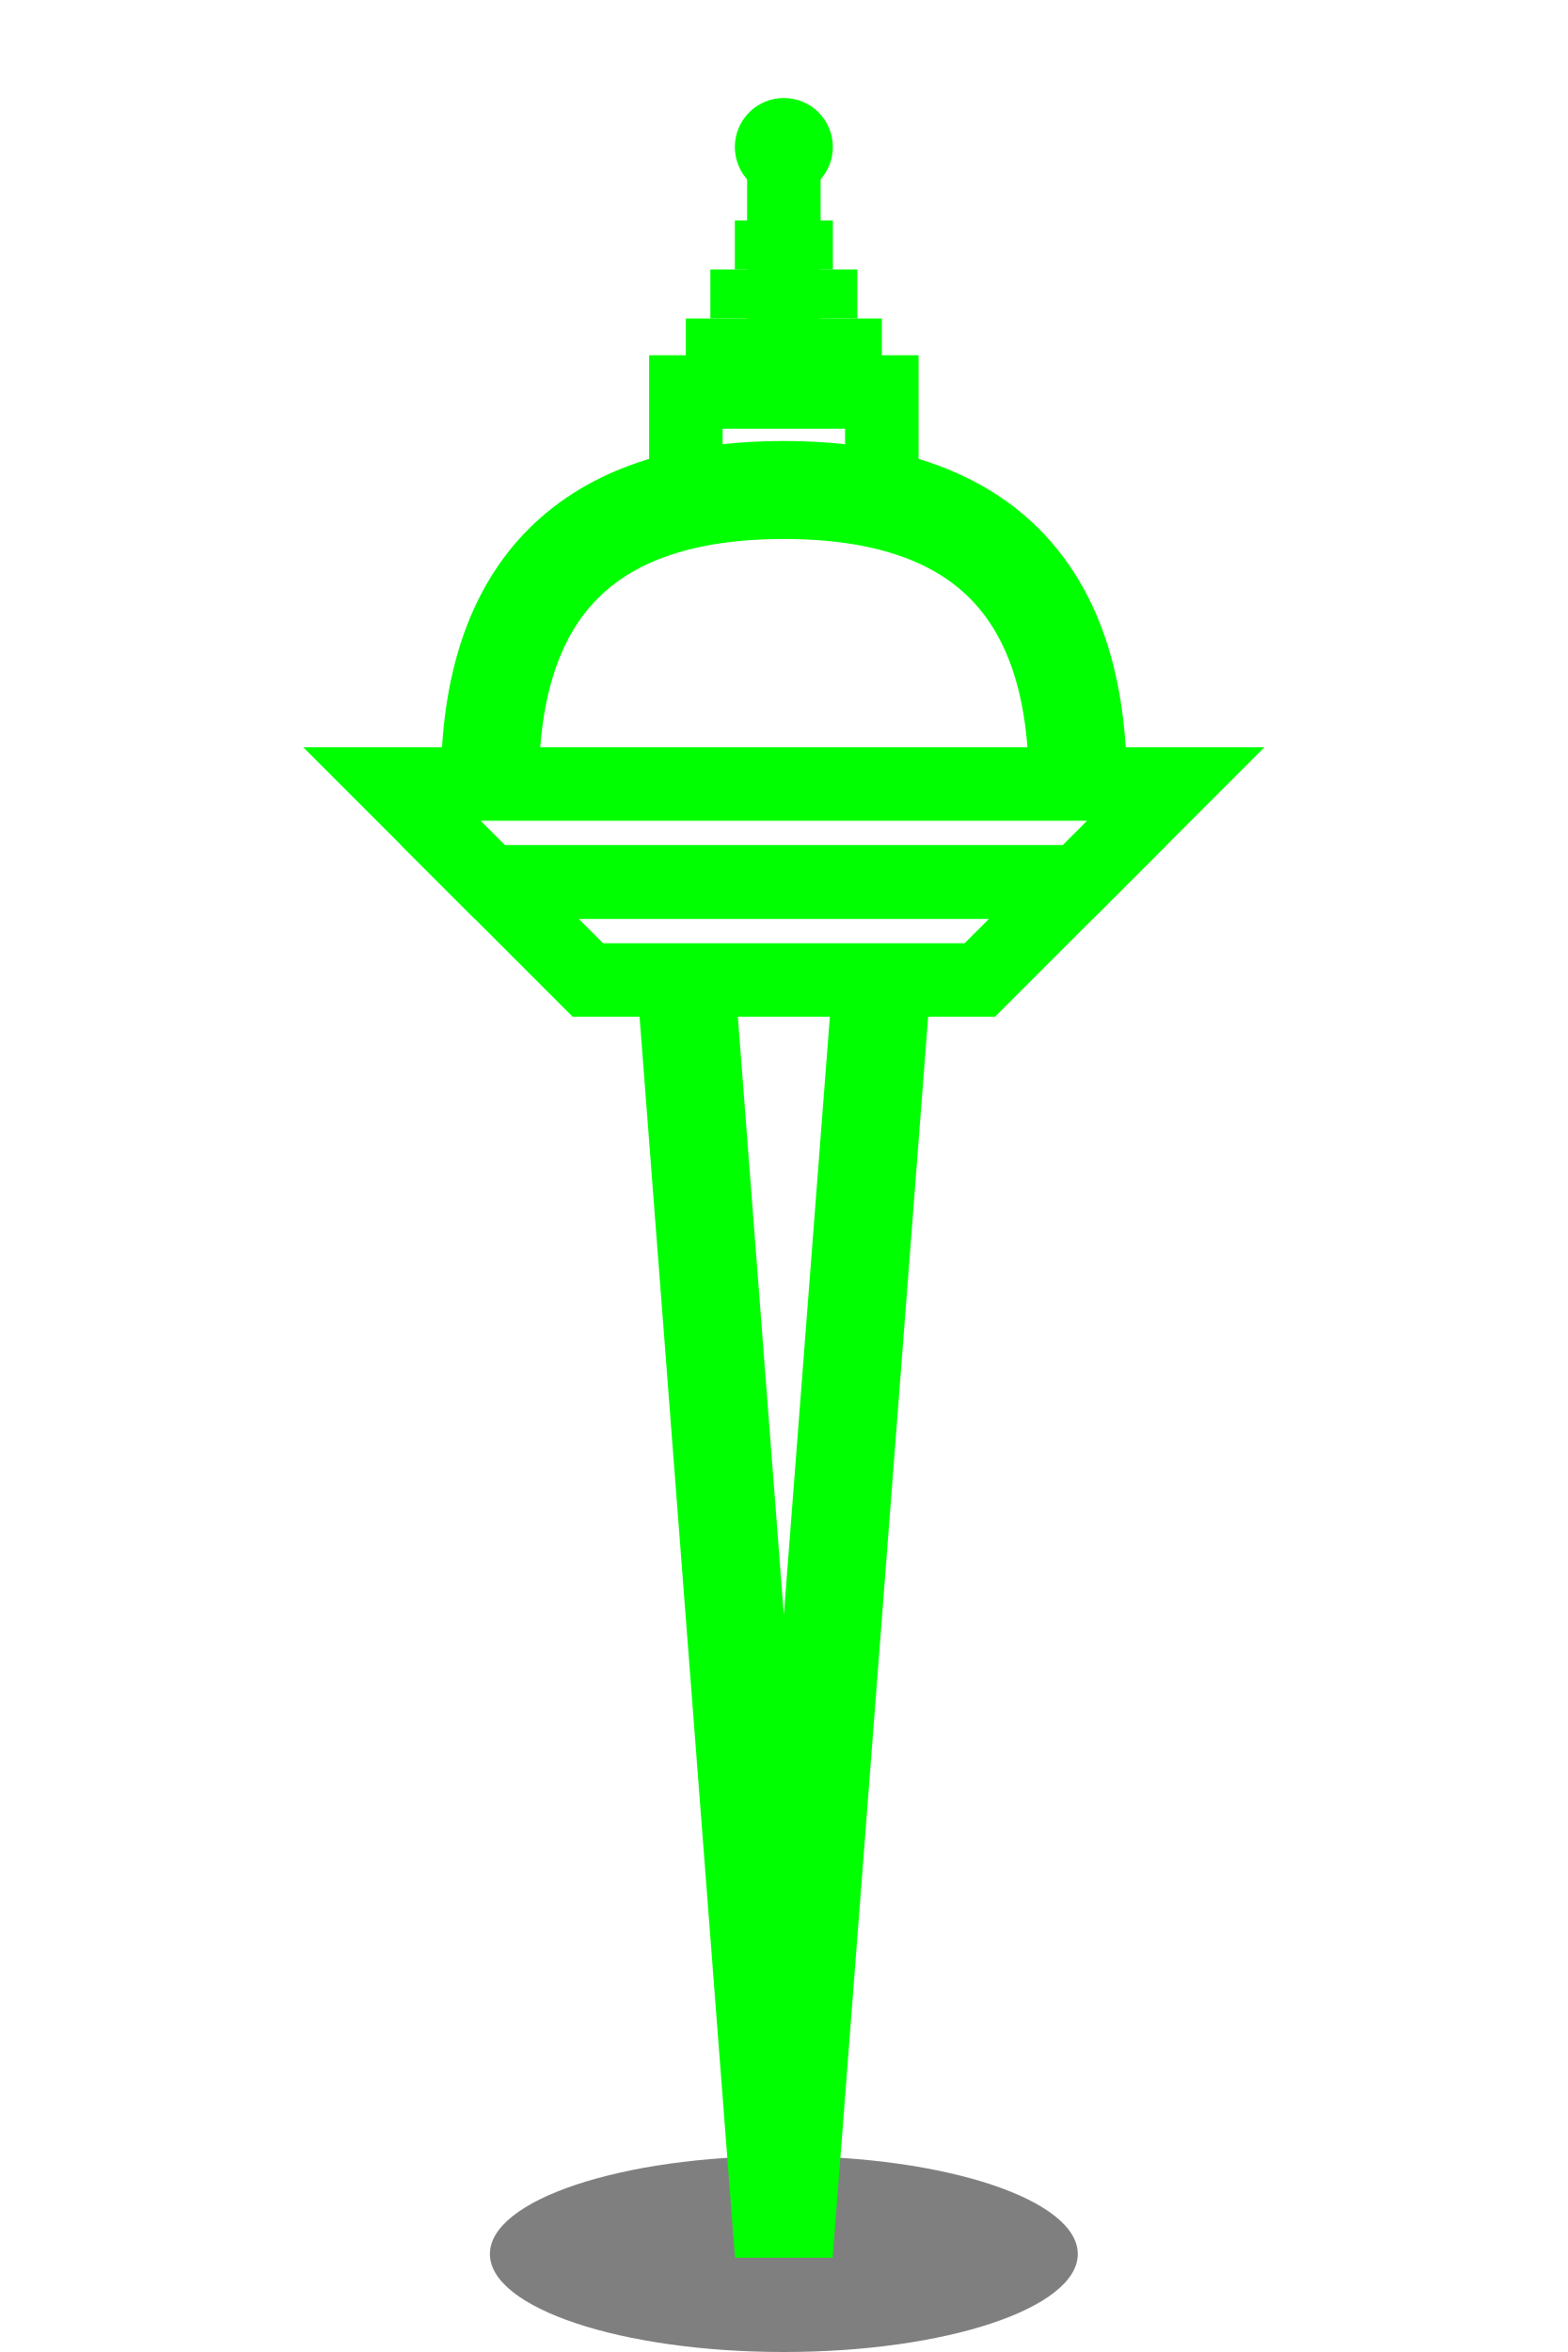
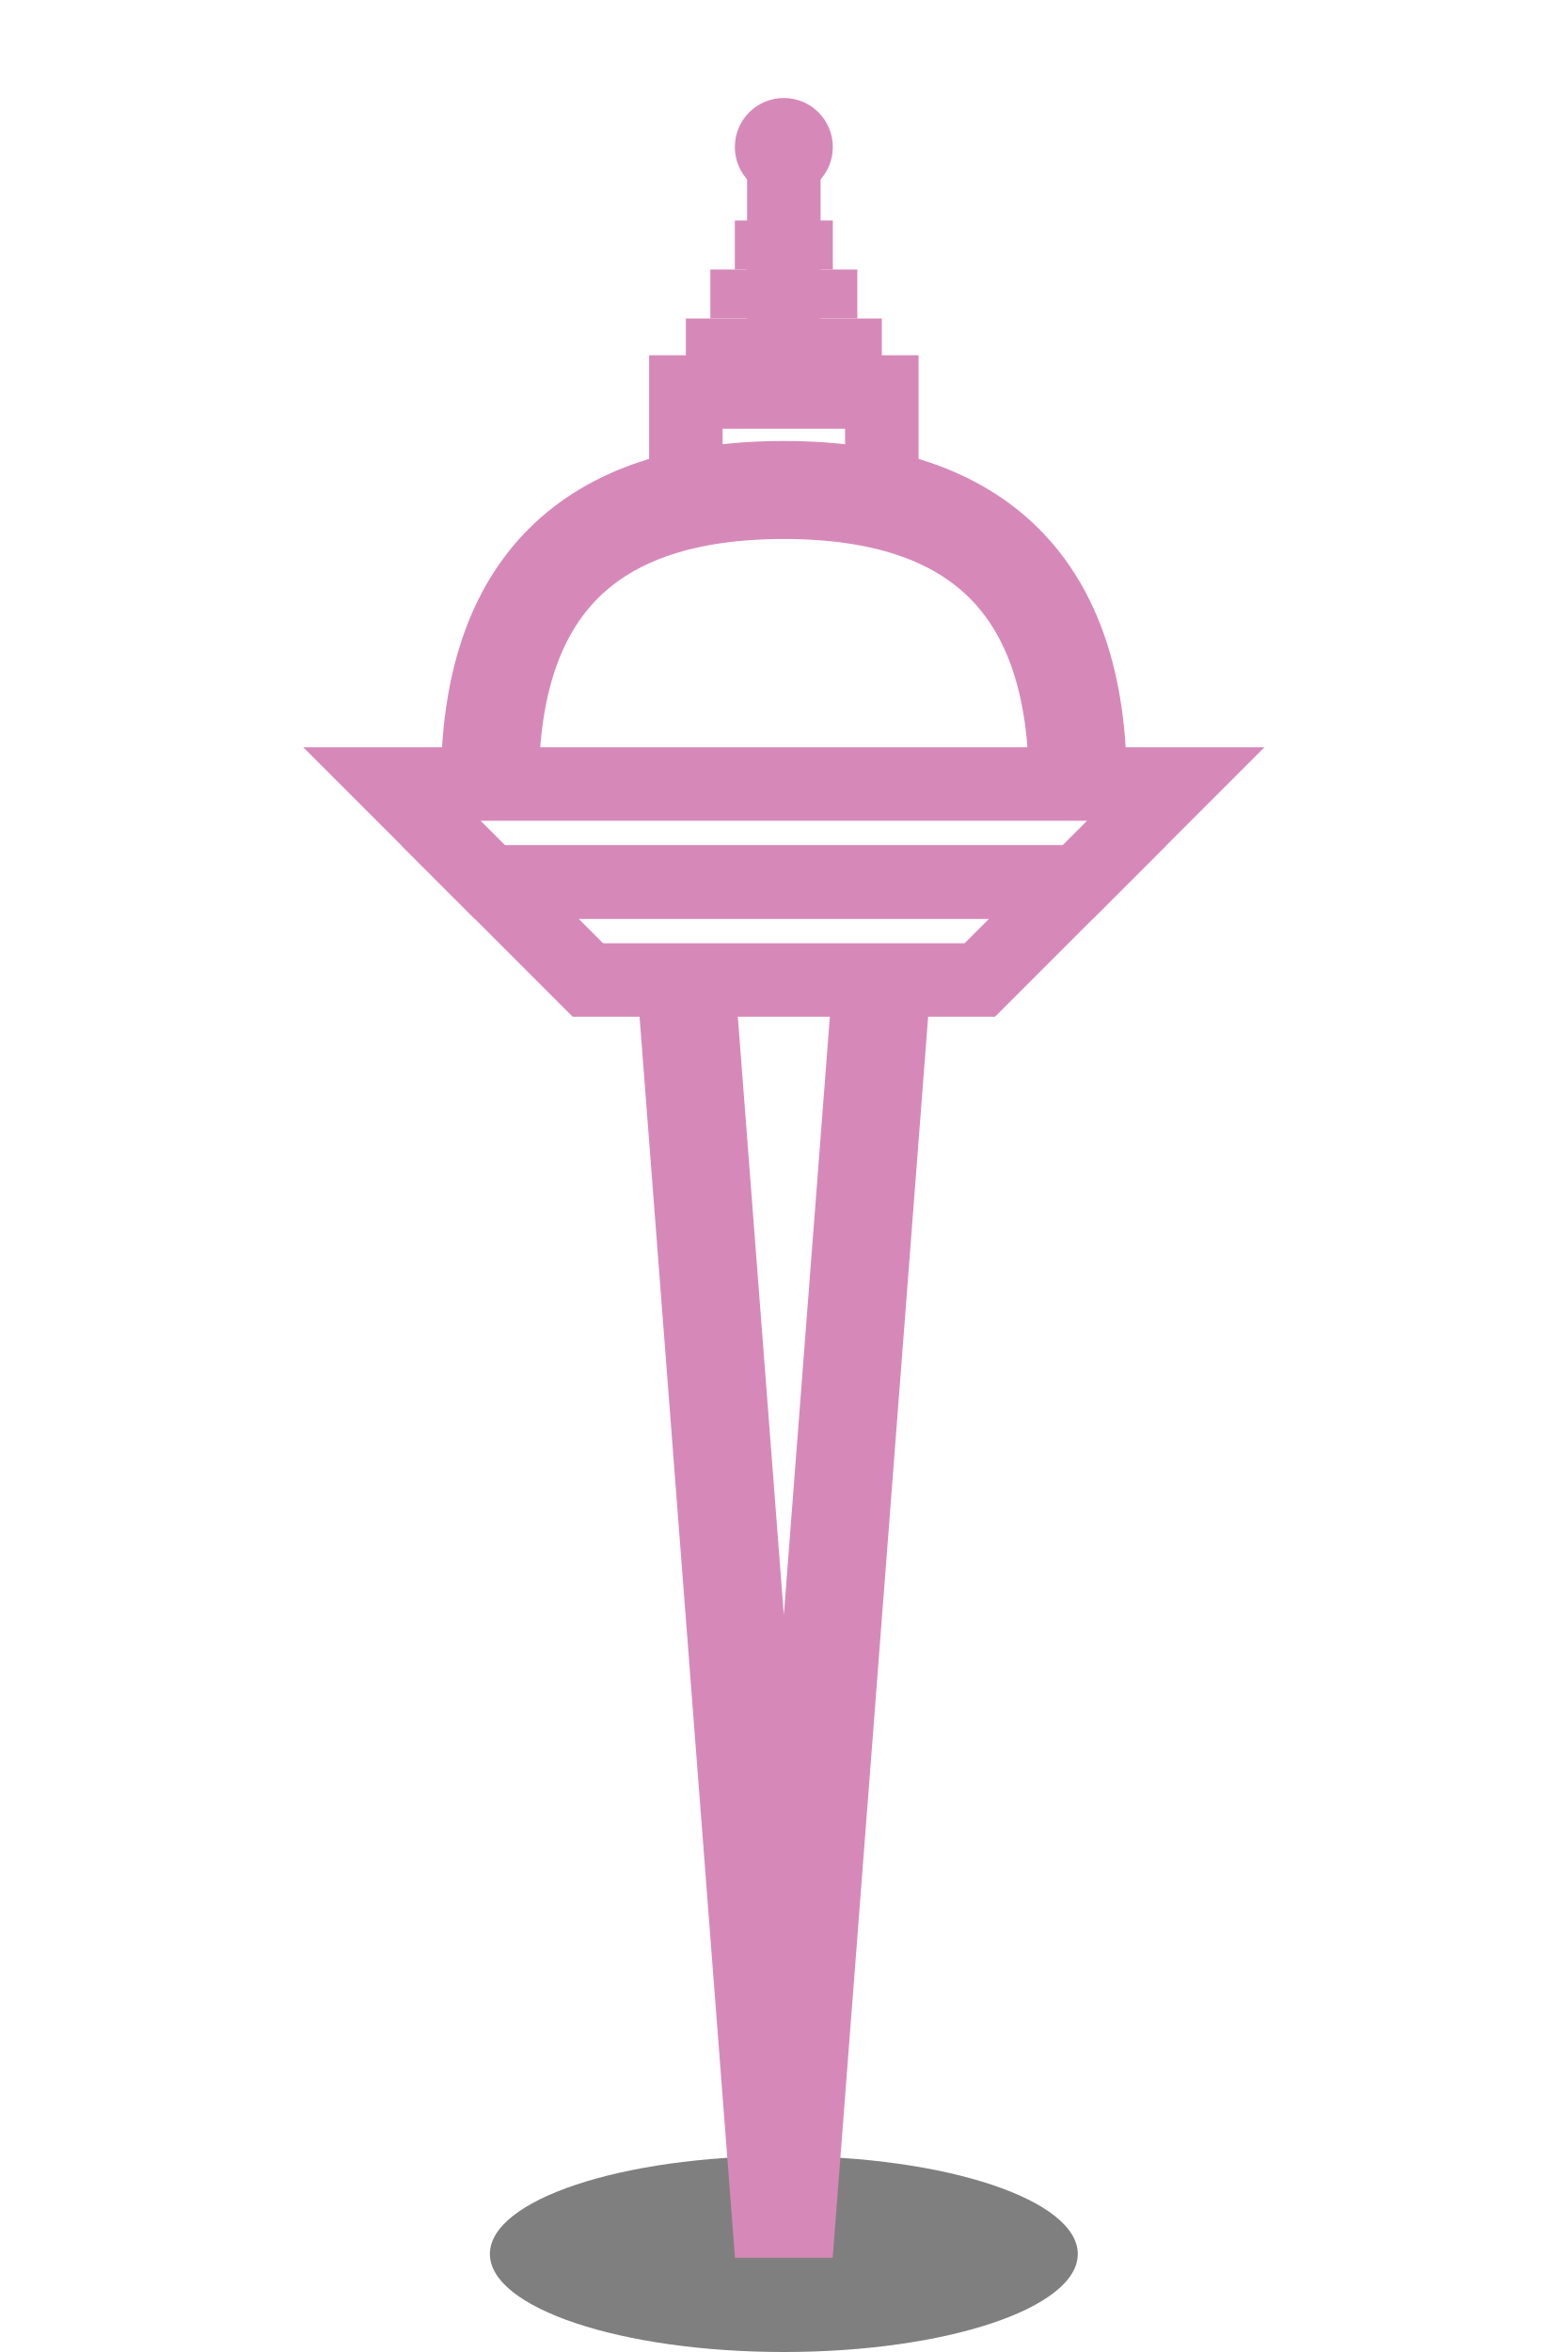
<svg xmlns="http://www.w3.org/2000/svg" viewBox="0 0 32 48" width="32" height="48">
  <ellipse cx="16" cy="46" rx="6" ry="2" fill="#000" opacity="0.5" />
-   <path d="M14 20 L16 46 L18 20" fill="none" stroke="#00ff00" stroke-width="2" />
-   <path d="M10 16 Q10 10 16 10 Q22 10 22 16" fill="none" stroke="#00ff00" stroke-width="2" />
-   <rect x="14" y="8" width="4" height="2" fill="none" stroke="#00ff00" stroke-width="1.5" />
-   <line x1="16" y1="8" x2="16" y2="3" stroke="#00ff00" stroke-width="1.5" />
-   <line x1="14" y1="7" x2="18" y2="7" stroke="#00ff00" stroke-width="1" />
-   <line x1="14.5" y1="6" x2="17.5" y2="6" stroke="#00ff00" stroke-width="1" />
-   <line x1="15" y1="5" x2="17" y2="5" stroke="#00ff00" stroke-width="1" />
-   <line x1="15.5" y1="4" x2="16.5" y2="4" stroke="#00ff00" stroke-width="1" />
-   <circle cx="16" cy="3" r="1" fill="#00ff00" />
-   <path d="M8 16 L24 16 L22 18 L10 18 Z" fill="none" stroke="#00ff00" stroke-width="1.5" />
-   <path d="M10 18 L22 18 L20 20 L12 20 Z" fill="none" stroke="#00ff00" stroke-width="1.5" />
+   <path d="M14 20 L16 46 L18 20" fill="none" stroke="#D689B8" stroke-width="2" />
+   <path d="M10 16 Q10 10 16 10 Q22 10 22 16" fill="none" stroke="#D689B8" stroke-width="2" />
+   <rect x="14" y="8" width="4" height="2" fill="none" stroke="#D689B8" stroke-width="1.5" />
+   <line x1="16" y1="8" x2="16" y2="3" stroke="#D689B8" stroke-width="1.5" />
+   <line x1="14" y1="7" x2="18" y2="7" stroke="#D689B8" stroke-width="1" />
+   <line x1="14.5" y1="6" x2="17.5" y2="6" stroke="#D689B8" stroke-width="1" />
+   <line x1="15" y1="5" x2="17" y2="5" stroke="#D689B8" stroke-width="1" />
+   <line x1="15.5" y1="4" x2="16.5" y2="4" stroke="#D689B8" stroke-width="1" />
+   <circle cx="16" cy="3" r="1" fill="#D689B8" />
+   <path d="M8 16 L24 16 L22 18 L10 18 Z" fill="none" stroke="#D689B8" stroke-width="1.5" />
+   <path d="M10 18 L22 18 L20 20 L12 20 Z" fill="none" stroke="#D689B8" stroke-width="1.5" />
</svg>
